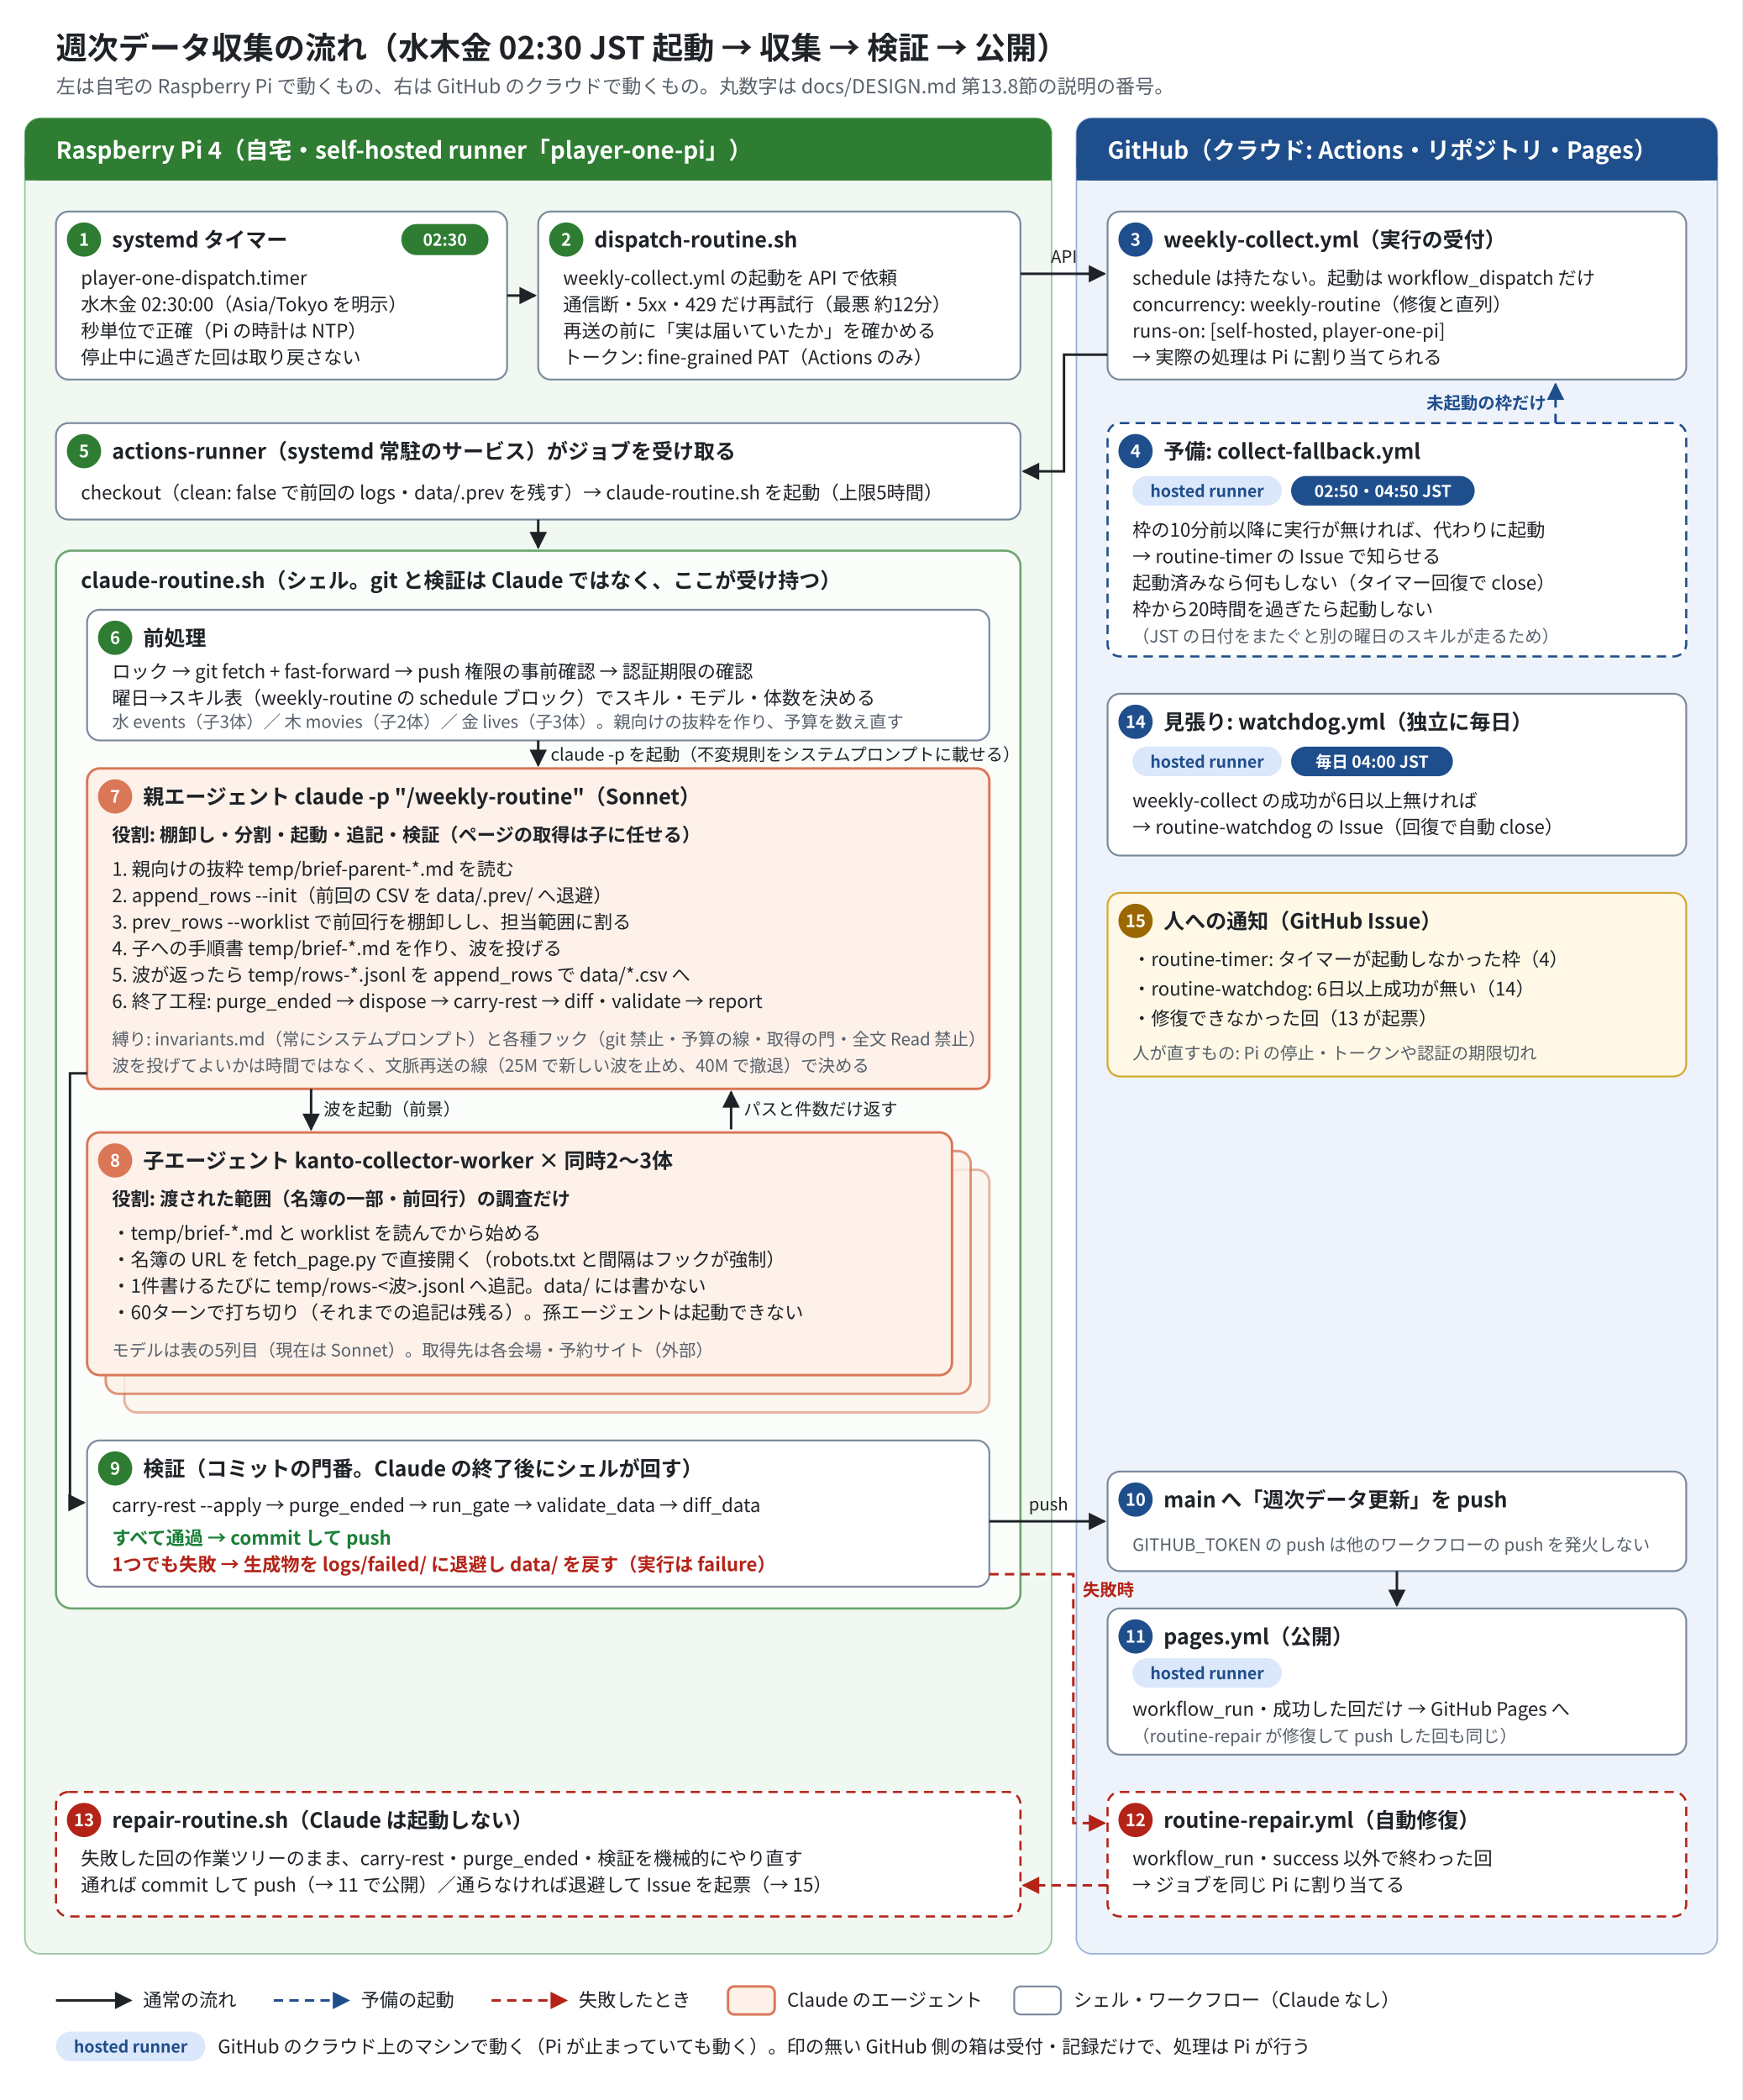
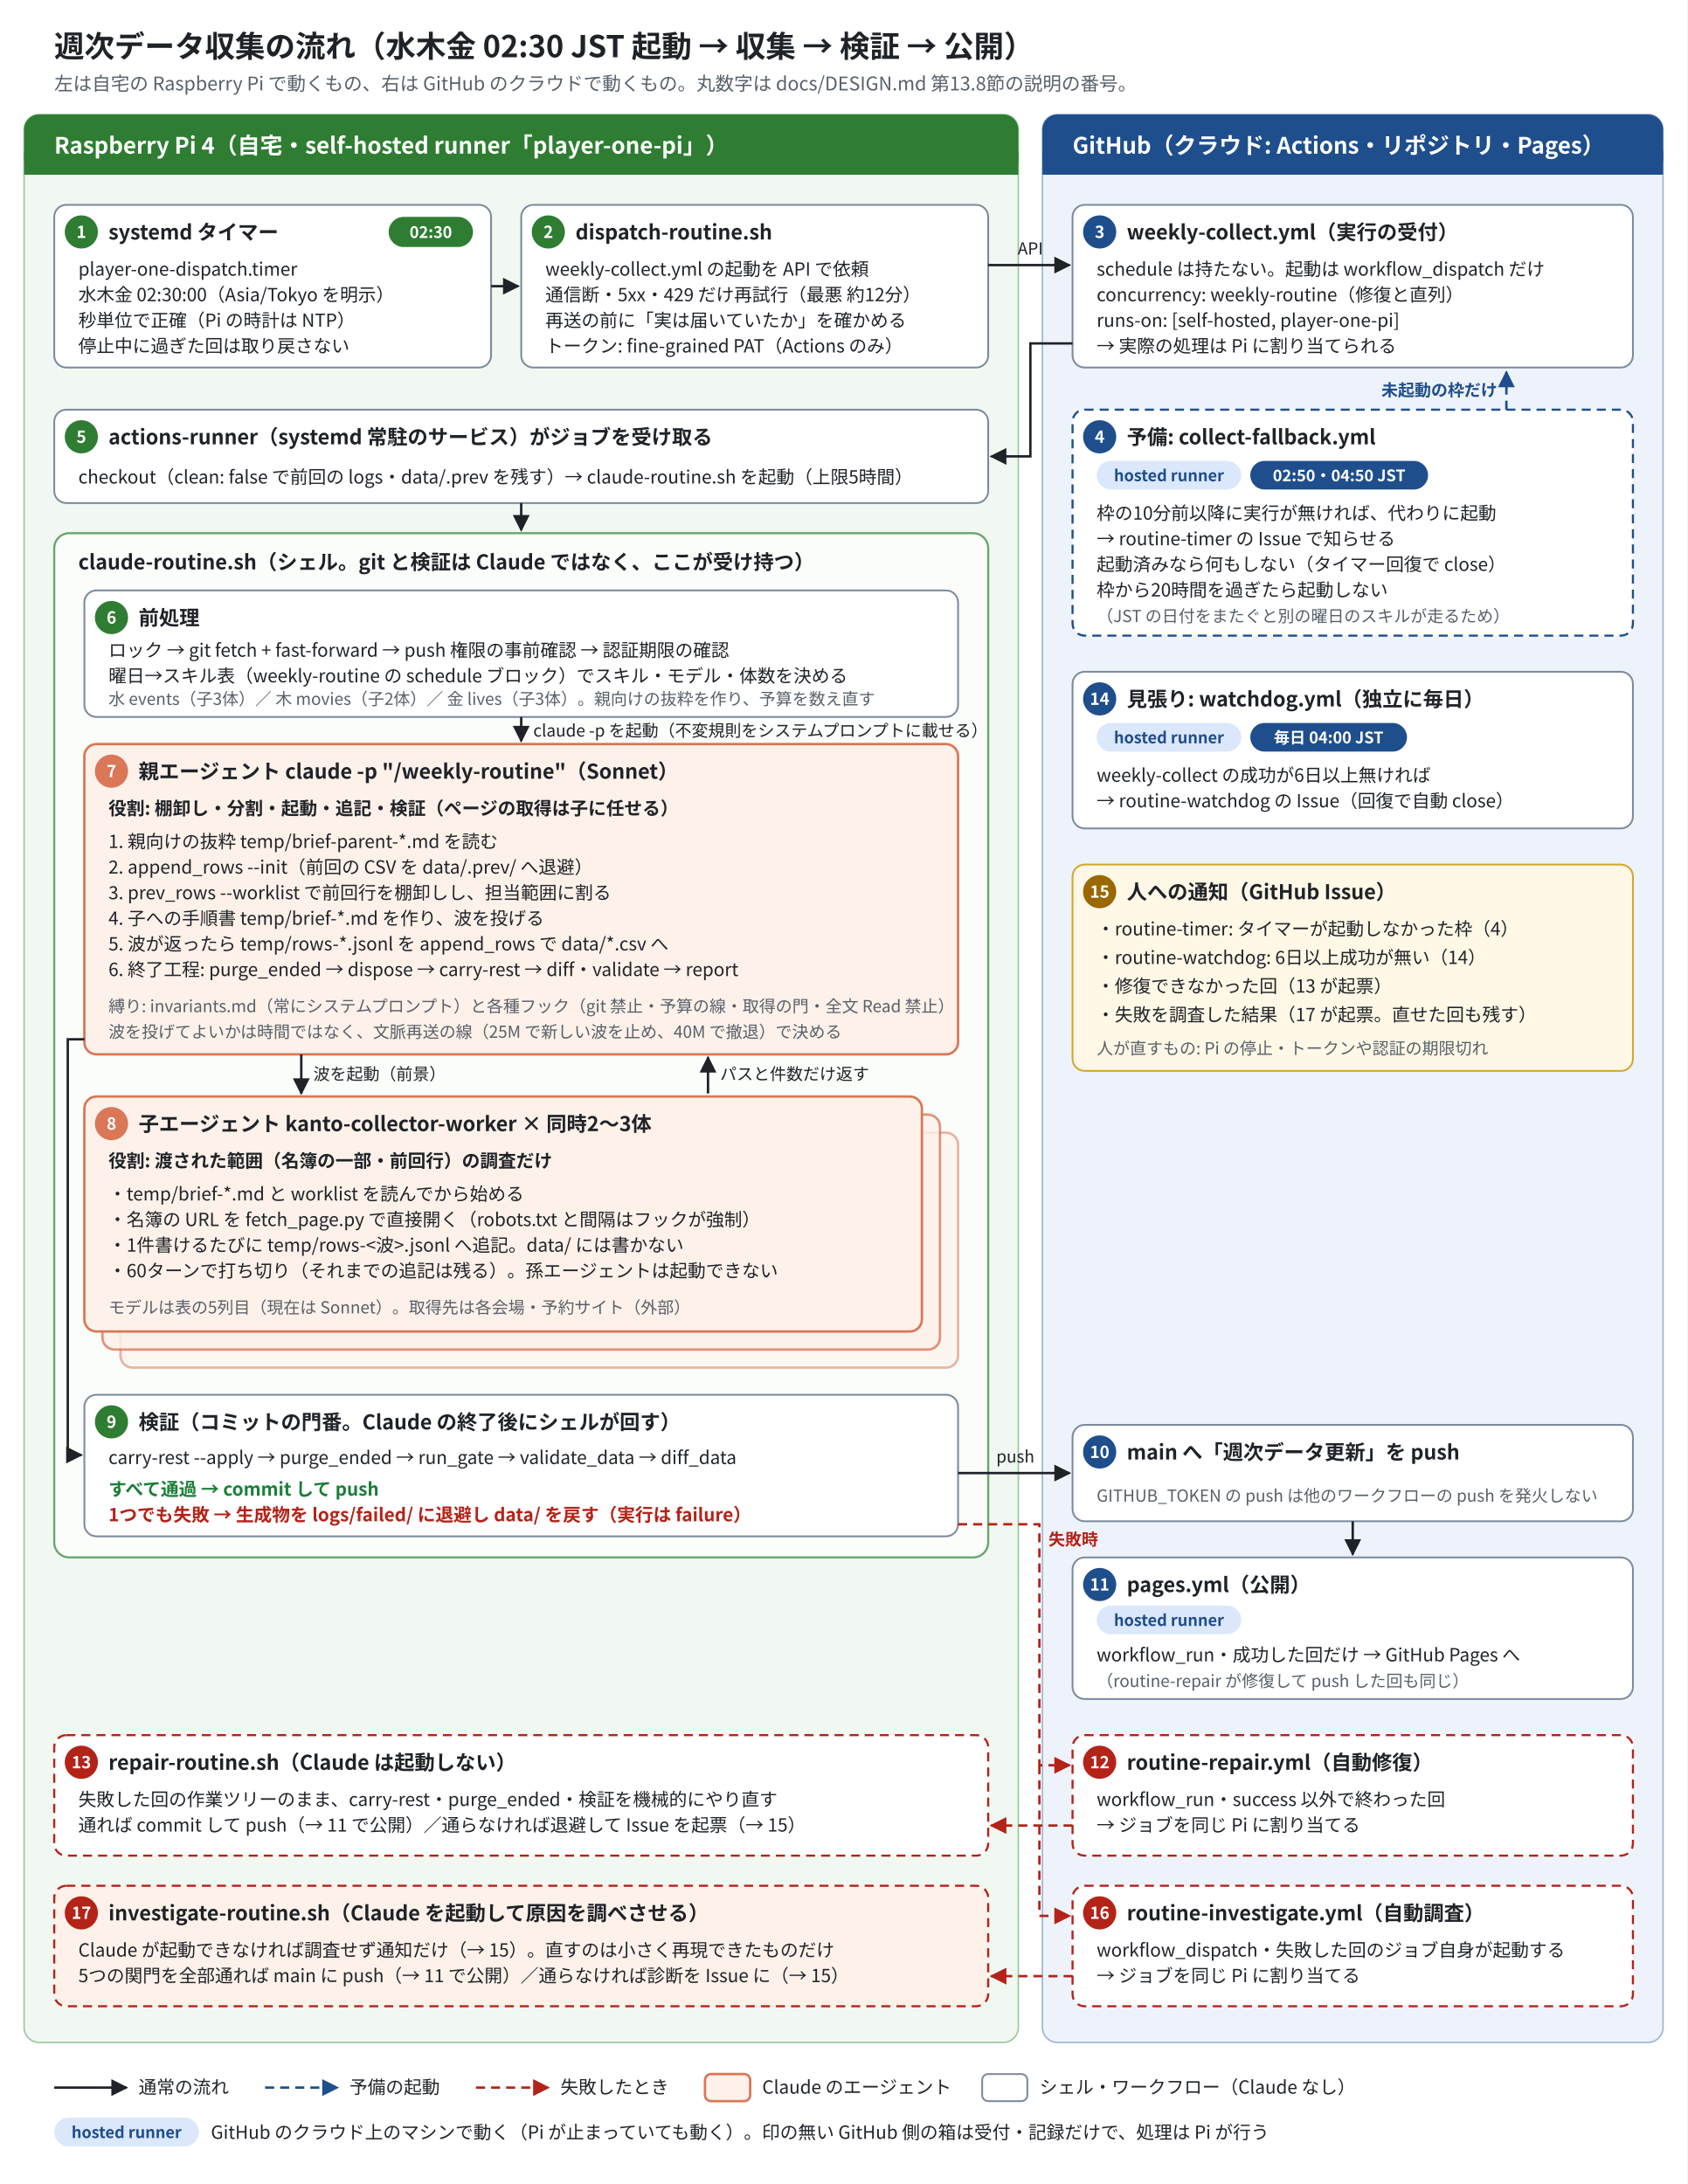
- <svg xmlns="http://www.w3.org/2000/svg" width="1120" height="1350" viewBox="0 0 1120 1350" role="img" aria-labelledby="t d">
+ <svg xmlns="http://www.w3.org/2000/svg" width="1120" height="1450" viewBox="0 0 1120 1450" role="img" aria-labelledby="t d">
  <defs>
    <style>
      text { font-family: 'Hiragino Sans', 'Hiragino Kaku Gothic ProN', 'Noto Sans CJK JP', 'Noto Sans JP', 'Yu Gothic', 'Meiryo', 'IPAPGothic', sans-serif; fill: #1f2328; font-size: 12px; }
      .h1 { font-size: 20px; font-weight: 700; }
      .sub { font-size: 12.5px; fill: #57606a; }
      .lane { font-size: 15px; font-weight: 700; fill: #ffffff; }
      .ttl { font-size: 13.5px; font-weight: 700; }
      .note { font-size: 11px; fill: #57606a; }
      .lbl { font-size: 11px; fill: #1f2328; }
      .lbl-blue { font-size: 11px; fill: #1f4e8c; font-weight: 700; }
      .lbl-red { font-size: 11px; fill: #b42318; font-weight: 700; }
      .num { font-size: 11px; font-weight: 700; fill: #ffffff; text-anchor: middle; }
      .chip { font-size: 10.5px; font-weight: 700; }
      .chip-w { fill: #ffffff; }
      .chip-b { fill: #1f4e8c; }
      .ok { fill: #1a7f37; font-weight: 700; }
      .ng { fill: #b42318; font-weight: 700; }
      .box { fill: #ffffff; stroke: #7c8a9e; stroke-width: 1.2; }
      .claude { fill: #fdf1e9; stroke: #d97757; stroke-width: 1.6; }
      .flow { fill: none; stroke: #1f2328; stroke-width: 1.6; }
      .flow-blue { fill: none; stroke: #1f4e8c; stroke-width: 1.6; stroke-dasharray: 6 4; }
      .flow-red { fill: none; stroke: #b42318; stroke-width: 1.6; stroke-dasharray: 6 4; }
    </style>
    <marker id="a" viewBox="0 0 10 10" refX="9" refY="5" markerWidth="7" markerHeight="7" orient="auto-start-reverse">
      <path d="M0,0 L10,5 L0,10 z" fill="#1f2328" />
    </marker>
    <marker id="ab" viewBox="0 0 10 10" refX="9" refY="5" markerWidth="7" markerHeight="7" orient="auto-start-reverse">
      <path d="M0,0 L10,5 L0,10 z" fill="#1f4e8c" />
    </marker>
    <marker id="ar" viewBox="0 0 10 10" refX="9" refY="5" markerWidth="7" markerHeight="7" orient="auto-start-reverse">
      <path d="M0,0 L10,5 L0,10 z" fill="#b42318" />
    </marker>
  </defs>
-   <rect x="0" y="0" width="1120" height="1350" fill="#ffffff" />
+   <rect x="0" y="0" width="1120" height="1450" fill="#ffffff" />
  <text x="36" y="38" class="h1">週次データ収集の流れ（水木金 02:30 JST 起動 → 収集 → 検証 → 公開）</text>
  <text x="36" y="60" class="sub">左は自宅の Raspberry Pi で動くもの、右は GitHub のクラウドで動くもの。丸数字は docs/DESIGN.md 第13.8節の説明の番号。</text>
-   <rect x="16" y="76" width="660" height="1180" rx="10" fill="#f1f8f1" stroke="#9cc79f" />
+   <rect x="16" y="76" width="660" height="1280" rx="10" fill="#f1f8f1" stroke="#9cc79f" />
  <rect x="16" y="76" width="660" height="40" rx="10" fill="#2e7d32" />
  <rect x="16" y="100" width="660" height="16" fill="#2e7d32" />
  <text x="36" y="102" class="lane">Raspberry Pi 4（自宅・self-hosted runner「player-one-pi」）</text>
-   <rect x="692" y="76" width="412" height="1180" rx="10" fill="#eef3fb" stroke="#9db4d9" />
+   <rect x="692" y="76" width="412" height="1280" rx="10" fill="#eef3fb" stroke="#9db4d9" />
  <rect x="692" y="76" width="412" height="40" rx="10" fill="#1f4e8c" />
  <rect x="692" y="100" width="412" height="16" fill="#1f4e8c" />
  <text x="712" y="102" class="lane">GitHub（クラウド: Actions・リポジトリ・Pages）</text>
  <rect x="36" y="136" width="290" height="108" rx="8" class="box" />
  <circle cx="54" cy="154" r="11" fill="#2e7d32" />
  <text x="54" y="158" class="num">1</text>
  <text x="72" y="159" class="ttl">systemd タイマー</text>
  <rect x="258" y="144" width="56" height="20" rx="10" fill="#2e7d32" />
  <text x="286" y="158" class="chip chip-w" text-anchor="middle">02:30</text>
  <text x="52" y="183">player-one-dispatch.timer</text>
  <text x="52" y="200">水木金 02:30:00（Asia/Tokyo を明示）</text>
  <text x="52" y="217">秒単位で正確（Pi の時計は NTP）</text>
  <text x="52" y="234">停止中に過ぎた回は取り戻さない</text>
  <rect x="346" y="136" width="310" height="108" rx="8" class="box" />
  <circle cx="364" cy="154" r="11" fill="#2e7d32" />
  <text x="364" y="158" class="num">2</text>
  <text x="382" y="159" class="ttl">dispatch-routine.sh</text>
  <text x="362" y="183">weekly-collect.yml の起動を API で依頼</text>
  <text x="362" y="200">通信断・5xx・429 だけ再試行（最悪 約12分）</text>
  <text x="362" y="217">再送の前に「実は届いていたか」を確かめる</text>
  <text x="362" y="234">トークン: fine-grained PAT（Actions のみ）</text>
  <path d="M326,190 L344,190" class="flow" marker-end="url(#a)" />
  <rect x="712" y="136" width="372" height="108" rx="8" class="box" />
  <circle cx="730" cy="154" r="11" fill="#1f4e8c" />
  <text x="730" y="158" class="num">3</text>
  <text x="748" y="159" class="ttl">weekly-collect.yml（実行の受付）</text>
  <text x="728" y="183">schedule は持たない。起動は workflow_dispatch だけ</text>
  <text x="728" y="200">concurrency: weekly-routine（修復と直列）</text>
  <text x="728" y="217">runs-on: [self-hosted, player-one-pi]</text>
  <text x="728" y="234">→ 実際の処理は Pi に割り当てられる</text>
  <path d="M656,176 L710,176" class="flow" marker-end="url(#a)" />
  <text x="684" y="169" class="lbl" text-anchor="middle">API</text>
  <path d="M712,228 L684,228 L684,303 L658,303" class="flow" marker-end="url(#a)" />
  <rect x="712" y="272" width="372" height="150" rx="8" fill="#ffffff" stroke="#1f4e8c" stroke-width="1.4" stroke-dasharray="6 4" />
  <circle cx="730" cy="290" r="11" fill="#1f4e8c" />
  <text x="730" y="294" class="num">4</text>
  <text x="748" y="295" class="ttl">予備: collect-fallback.yml</text>
  <rect x="728" y="306" width="96" height="19" rx="9.5" fill="#dbe7fb" />
  <text x="776" y="319.5" class="chip chip-b" text-anchor="middle">hosted runner</text>
  <rect x="830" y="306" width="118" height="19" rx="9.5" fill="#1f4e8c" />
  <text x="889" y="319.5" class="chip chip-w" text-anchor="middle">02:50・04:50 JST</text>
  <text x="728" y="345">枠の10分前以降に実行が無ければ、代わりに起動</text>
  <text x="728" y="362">→ routine-timer の Issue で知らせる</text>
  <text x="728" y="379">起動済みなら何もしない（タイマー回復で close）</text>
  <text x="728" y="396">枠から20時間を過ぎたら起動しない</text>
  <text x="728" y="413" class="note">（JST の日付をまたぐと別の曜日のスキルが走るため）</text>
  <path d="M1000,272 L1000,247" class="flow-blue" marker-end="url(#ab)" />
  <text x="994" y="263" class="lbl-blue" text-anchor="end">未起動の枠だけ</text>
  <rect x="712" y="446" width="372" height="104" rx="8" class="box" />
  <circle cx="730" cy="464" r="11" fill="#1f4e8c" />
  <text x="730" y="468" class="num">14</text>
  <text x="748" y="469" class="ttl">見張り: watchdog.yml（独立に毎日）</text>
  <rect x="728" y="480" width="96" height="19" rx="9.5" fill="#dbe7fb" />
  <text x="776" y="493.5" class="chip chip-b" text-anchor="middle">hosted runner</text>
  <rect x="830" y="480" width="104" height="19" rx="9.5" fill="#1f4e8c" />
  <text x="882" y="493.5" class="chip chip-w" text-anchor="middle">毎日 04:00 JST</text>
  <text x="728" y="519">weekly-collect の成功が6日以上無ければ</text>
  <text x="728" y="536">→ routine-watchdog の Issue（回復で自動 close）</text>
-   <rect x="712" y="574" width="372" height="118" rx="8" fill="#fff8e6" stroke="#d4a72c" stroke-width="1.2" />
+   <rect x="712" y="574" width="372" height="137" rx="8" fill="#fff8e6" stroke="#d4a72c" stroke-width="1.2" />
  <circle cx="730" cy="592" r="11" fill="#9a6700" />
  <text x="730" y="596" class="num">15</text>
  <text x="748" y="597" class="ttl">人への通知（GitHub Issue）</text>
  <text x="728" y="621">・routine-timer: タイマーが起動しなかった枠（4）</text>
  <text x="728" y="640">・routine-watchdog: 6日以上成功が無い（14）</text>
  <text x="728" y="659">・修復できなかった回（13 が起票）</text>
-   <text x="728" y="681" class="note">人が直すもの: Pi の停止・トークンや認証の期限切れ</text>
+   <text x="728" y="678">・失敗を調査した結果（17 が起票。直せた回も残す）</text>
+   <text x="728" y="700" class="note">人が直すもの: Pi の停止・トークンや認証の期限切れ</text>
  <rect x="36" y="272" width="620" height="62" rx="8" class="box" />
  <circle cx="54" cy="290" r="11" fill="#2e7d32" />
  <text x="54" y="294" class="num">5</text>
  <text x="72" y="295" class="ttl">actions-runner（systemd 常駐のサービス）がジョブを受け取る</text>
  <text x="52" y="321">checkout（clean: false で前回の logs・data/.prev を残す）→ claude-routine.sh を起動（上限5時間）</text>
  <path d="M346,334 L346,352" class="flow" marker-end="url(#a)" />
  <rect x="36" y="354" width="620" height="680" rx="10" fill="#fafdfa" stroke="#6aa56d" stroke-width="1.4" />
  <text x="52" y="378" class="ttl">claude-routine.sh（シェル。git と検証は Claude ではなく、ここが受け持つ）</text>
  <rect x="56" y="392" width="580" height="84" rx="8" class="box" />
  <circle cx="74" cy="410" r="11" fill="#2e7d32" />
  <text x="74" y="414" class="num">6</text>
  <text x="92" y="415" class="ttl">前処理</text>
  <text x="72" y="436">ロック → git fetch + fast-forward → push 権限の事前確認 → 認証期限の確認</text>
  <text x="72" y="453">曜日→スキル表（weekly-routine の schedule ブロック）でスキル・モデル・体数を決める</text>
  <text x="72" y="468" class="note">水 events（子3体）／ 木 movies（子2体）／ 金 lives（子3体）。親向けの抜粋を作り、予算を数え直す</text>
  <path d="M346,476 L346,492" class="flow" marker-end="url(#a)" />
  <text x="354" y="489" class="lbl">claude -p を起動（不変規則をシステムプロンプトに載せる）</text>
  <rect x="56" y="494" width="580" height="206" rx="8" class="claude" />
  <circle cx="74" cy="512" r="11" fill="#d97757" />
  <text x="74" y="516" class="num">7</text>
  <text x="92" y="517" class="ttl">親エージェント  claude -p "/weekly-routine"（Sonnet）</text>
  <text x="72" y="541" font-weight="700">役割: 棚卸し・分割・起動・追記・検証（ページの取得は子に任せる）</text>
  <text x="72" y="563">1. 親向けの抜粋 temp/brief-parent-*.md を読む</text>
  <text x="72" y="580">2. append_rows --init（前回の CSV を data/.prev/ へ退避）</text>
  <text x="72" y="597">3. prev_rows --worklist で前回行を棚卸しし、担当範囲に割る</text>
  <text x="72" y="614">4. 子への手順書 temp/brief-*.md を作り、波を投げる</text>
  <text x="72" y="631">5. 波が返ったら temp/rows-*.jsonl を append_rows で data/*.csv へ</text>
  <text x="72" y="648">6. 終了工程: purge_ended → dispose → carry-rest → diff・validate → report</text>
  <text x="72" y="672" class="note">縛り: invariants.md（常にシステムプロンプト）と各種フック（git 禁止・予算の線・取得の門・全文 Read 禁止）</text>
  <text x="72" y="689" class="note">波を投げてよいかは時間ではなく、文脈再送の線（25M で新しい波を止め、40M で撤退）で決める</text>
  <path d="M200,700 L200,726" class="flow" marker-end="url(#a)" />
  <text x="208" y="717" class="lbl">波を起動（前景）</text>
  <path d="M470,726 L470,702" class="flow" marker-end="url(#a)" />
  <text x="478" y="717" class="lbl">パスと件数だけ返す</text>
  <rect x="80" y="752" width="556" height="156" rx="8" class="claude" opacity="0.55" />
  <rect x="68" y="740" width="556" height="156" rx="8" class="claude" opacity="0.8" />
  <rect x="56" y="728" width="556" height="156" rx="8" class="claude" />
  <circle cx="74" cy="746" r="11" fill="#d97757" />
  <text x="74" y="750" class="num">8</text>
  <text x="92" y="751" class="ttl">子エージェント  kanto-collector-worker × 同時2〜3体</text>
  <text x="72" y="775" font-weight="700">役割: 渡された範囲（名簿の一部・前回行）の調査だけ</text>
  <text x="72" y="797">・temp/brief-*.md と worklist を読んでから始める</text>
  <text x="72" y="814">・名簿の URL を fetch_page.py で直接開く（robots.txt と間隔はフックが強制）</text>
  <text x="72" y="831">・1件書けるたびに temp/rows-&lt;波&gt;.jsonl へ追記。data/ には書かない</text>
  <text x="72" y="848">・60ターンで打ち切り（それまでの追記は残る）。孫エージェントは起動できない</text>
  <text x="72" y="872" class="note">モデルは表の5列目（現在は Sonnet）。取得先は各会場・予約サイト（外部）</text>
  <path d="M56,690 L45,690 L45,966 L54,966" class="flow" marker-end="url(#a)" />
  <rect x="56" y="926" width="580" height="94" rx="8" class="box" />
  <circle cx="74" cy="944" r="11" fill="#2e7d32" />
  <text x="74" y="948" class="num">9</text>
  <text x="92" y="949" class="ttl">検証（コミットの門番。Claude の終了後にシェルが回す）</text>
  <text x="72" y="972">carry-rest --apply → purge_ended → run_gate → validate_data → diff_data</text>
  <text x="72" y="993" class="ok">すべて通過 → commit して push</text>
  <text x="72" y="1010" class="ng">1つでも失敗 → 生成物を logs/failed/ に退避し data/ を戻す（実行は failure）</text>
  <path d="M636,978 L710,978" class="flow" marker-end="url(#a)" />
  <text x="674" y="971" class="lbl" text-anchor="middle">push</text>
  <rect x="712" y="946" width="372" height="64" rx="8" class="box" />
  <circle cx="730" cy="964" r="11" fill="#1f4e8c" />
  <text x="730" y="968" class="num">10</text>
  <text x="748" y="969" class="ttl">main へ「週次データ更新」を push</text>
  <text x="728" y="997" class="note">GITHUB_TOKEN の push は他のワークフローの push を発火しない</text>
  <path d="M898,1010 L898,1032" class="flow" marker-end="url(#a)" />
  <rect x="712" y="1034" width="372" height="94" rx="8" class="box" />
  <circle cx="730" cy="1052" r="11" fill="#1f4e8c" />
  <text x="730" y="1056" class="num">11</text>
  <text x="748" y="1057" class="ttl">pages.yml（公開）</text>
  <rect x="728" y="1066" width="96" height="19" rx="9.5" fill="#dbe7fb" />
  <text x="776" y="1079.5" class="chip chip-b" text-anchor="middle">hosted runner</text>
  <text x="728" y="1103">workflow_run・成功した回だけ → GitHub Pages へ</text>
  <text x="728" y="1120" class="note">（routine-repair が修復して push した回も同じ）</text>
  <path d="M636,1012 L690,1012 L690,1172 L710,1172" class="flow-red" marker-end="url(#ar)" />
  <text x="696" y="1026" class="lbl-red">失敗時</text>
  <rect x="712" y="1152" width="372" height="80" rx="8" fill="#ffffff" stroke="#b42318" stroke-width="1.4" stroke-dasharray="6 4" />
  <circle cx="730" cy="1170" r="11" fill="#b42318" />
  <text x="730" y="1174" class="num">12</text>
  <text x="748" y="1175" class="ttl">routine-repair.yml（自動修復）</text>
  <text x="728" y="1199">workflow_run・success 以外で終わった回</text>
  <text x="728" y="1216">→ ジョブを同じ Pi に割り当てる</text>
  <path d="M712,1212 L658,1212" class="flow-red" marker-end="url(#ar)" />
  <rect x="36" y="1152" width="620" height="80" rx="8" fill="#ffffff" stroke="#b42318" stroke-width="1.4" stroke-dasharray="6 4" />
  <circle cx="54" cy="1170" r="11" fill="#b42318" />
  <text x="54" y="1174" class="num">13</text>
  <text x="72" y="1175" class="ttl">repair-routine.sh（Claude は起動しない）</text>
  <text x="52" y="1199">失敗した回の作業ツリーのまま、carry-rest・purge_ended・検証を機械的にやり直す</text>
  <text x="52" y="1216">通れば commit して push（→ 11 で公開）／通らなければ退避して Issue を起票（→ 15）</text>
-   <path d="M36,1286 L84,1286" class="flow" marker-end="url(#a)" />
-   <text x="92" y="1290">通常の流れ</text>
-   <path d="M176,1286 L224,1286" class="flow-blue" marker-end="url(#ab)" />
-   <text x="232" y="1290">予備の起動</text>
-   <path d="M316,1286 L364,1286" class="flow-red" marker-end="url(#ar)" />
-   <text x="372" y="1290">失敗したとき</text>
-   <rect x="468" y="1277" width="30" height="18" rx="4" class="claude" />
-   <text x="506" y="1290">Claude のエージェント</text>
-   <rect x="652" y="1277" width="30" height="18" rx="4" class="box" />
-   <text x="690" y="1290">シェル・ワークフロー（Claude なし）</text>
-   <rect x="36" y="1306" width="96" height="19" rx="9.5" fill="#dbe7fb" />
-   <text x="84" y="1319.5" class="chip chip-b" text-anchor="middle">hosted runner</text>
-   <text x="140" y="1320">GitHub のクラウド上のマシンで動く（Pi が止まっていても動く）。印の無い GitHub 側の箱は受付・記録だけで、処理は Pi が行う</text>
+   <path d="M690,1172 L690,1272 L710,1272" class="flow-red" marker-end="url(#ar)" />
+   <rect x="712" y="1252" width="372" height="80" rx="8" fill="#ffffff" stroke="#b42318" stroke-width="1.4" stroke-dasharray="6 4" />
+   <circle cx="730" cy="1270" r="11" fill="#b42318" />
+   <text x="730" y="1274" class="num">16</text>
+   <text x="748" y="1275" class="ttl">routine-investigate.yml（自動調査）</text>
+   <text x="728" y="1299">workflow_dispatch・失敗した回のジョブ自身が起動する</text>
+   <text x="728" y="1316">→ ジョブを同じ Pi に割り当てる</text>
+   <path d="M712,1312 L658,1312" class="flow-red" marker-end="url(#ar)" />
+   <rect x="36" y="1252" width="620" height="80" rx="8" fill="#fdf1e9" stroke="#b42318" stroke-width="1.4" stroke-dasharray="6 4" />
+   <circle cx="54" cy="1270" r="11" fill="#b42318" />
+   <text x="54" y="1274" class="num">17</text>
+   <text x="72" y="1275" class="ttl">investigate-routine.sh（Claude を起動して原因を調べさせる）</text>
+   <text x="52" y="1299">Claude が起動できなければ調査せず通知だけ（→ 15）。直すのは小さく再現できたものだけ</text>
+   <text x="52" y="1316">5つの関門を全部通れば main に push（→ 11 で公開）／通らなければ診断を Issue に（→ 15）</text>
+   <path d="M36,1386 L84,1386" class="flow" marker-end="url(#a)" />
+   <text x="92" y="1390">通常の流れ</text>
+   <path d="M176,1386 L224,1386" class="flow-blue" marker-end="url(#ab)" />
+   <text x="232" y="1390">予備の起動</text>
+   <path d="M316,1386 L364,1386" class="flow-red" marker-end="url(#ar)" />
+   <text x="372" y="1390">失敗したとき</text>
+   <rect x="468" y="1377" width="30" height="18" rx="4" class="claude" />
+   <text x="506" y="1390">Claude のエージェント</text>
+   <rect x="652" y="1377" width="30" height="18" rx="4" class="box" />
+   <text x="690" y="1390">シェル・ワークフロー（Claude なし）</text>
+   <rect x="36" y="1406" width="96" height="19" rx="9.5" fill="#dbe7fb" />
+   <text x="84" y="1419.5" class="chip chip-b" text-anchor="middle">hosted runner</text>
+   <text x="140" y="1420">GitHub のクラウド上のマシンで動く（Pi が止まっていても動く）。印の無い GitHub 側の箱は受付・記録だけで、処理は Pi が行う</text>
</svg>
